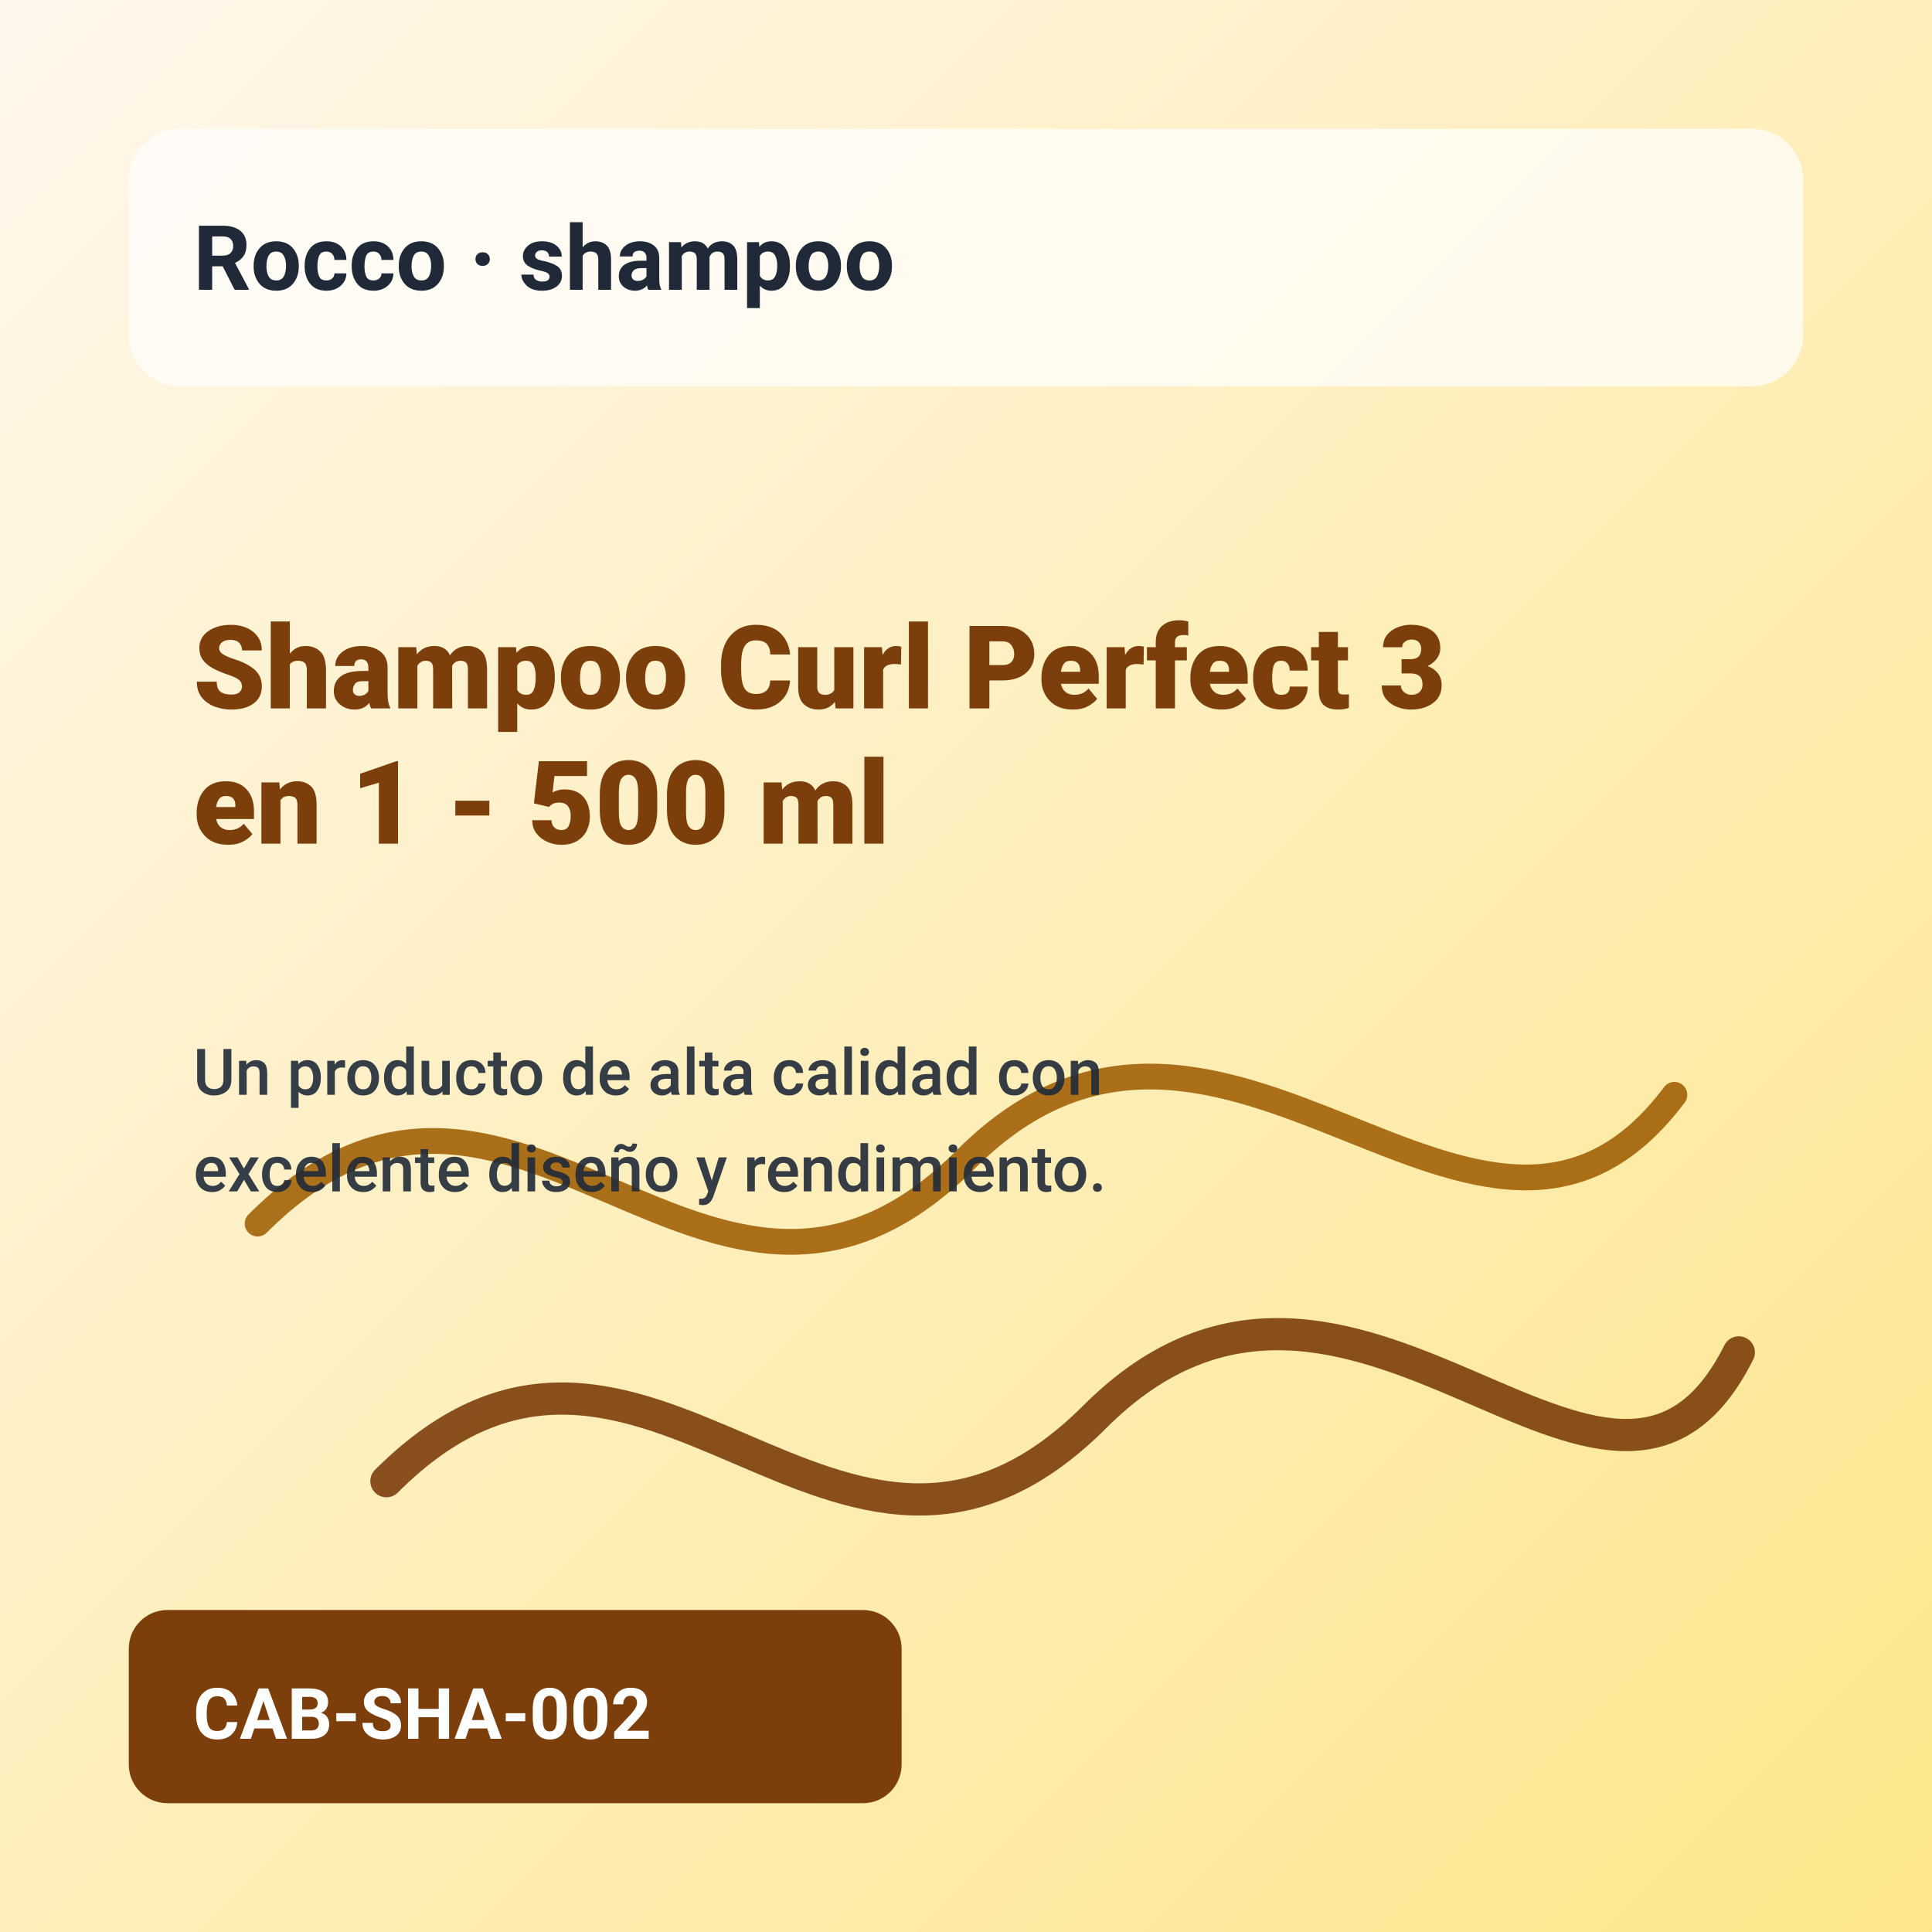
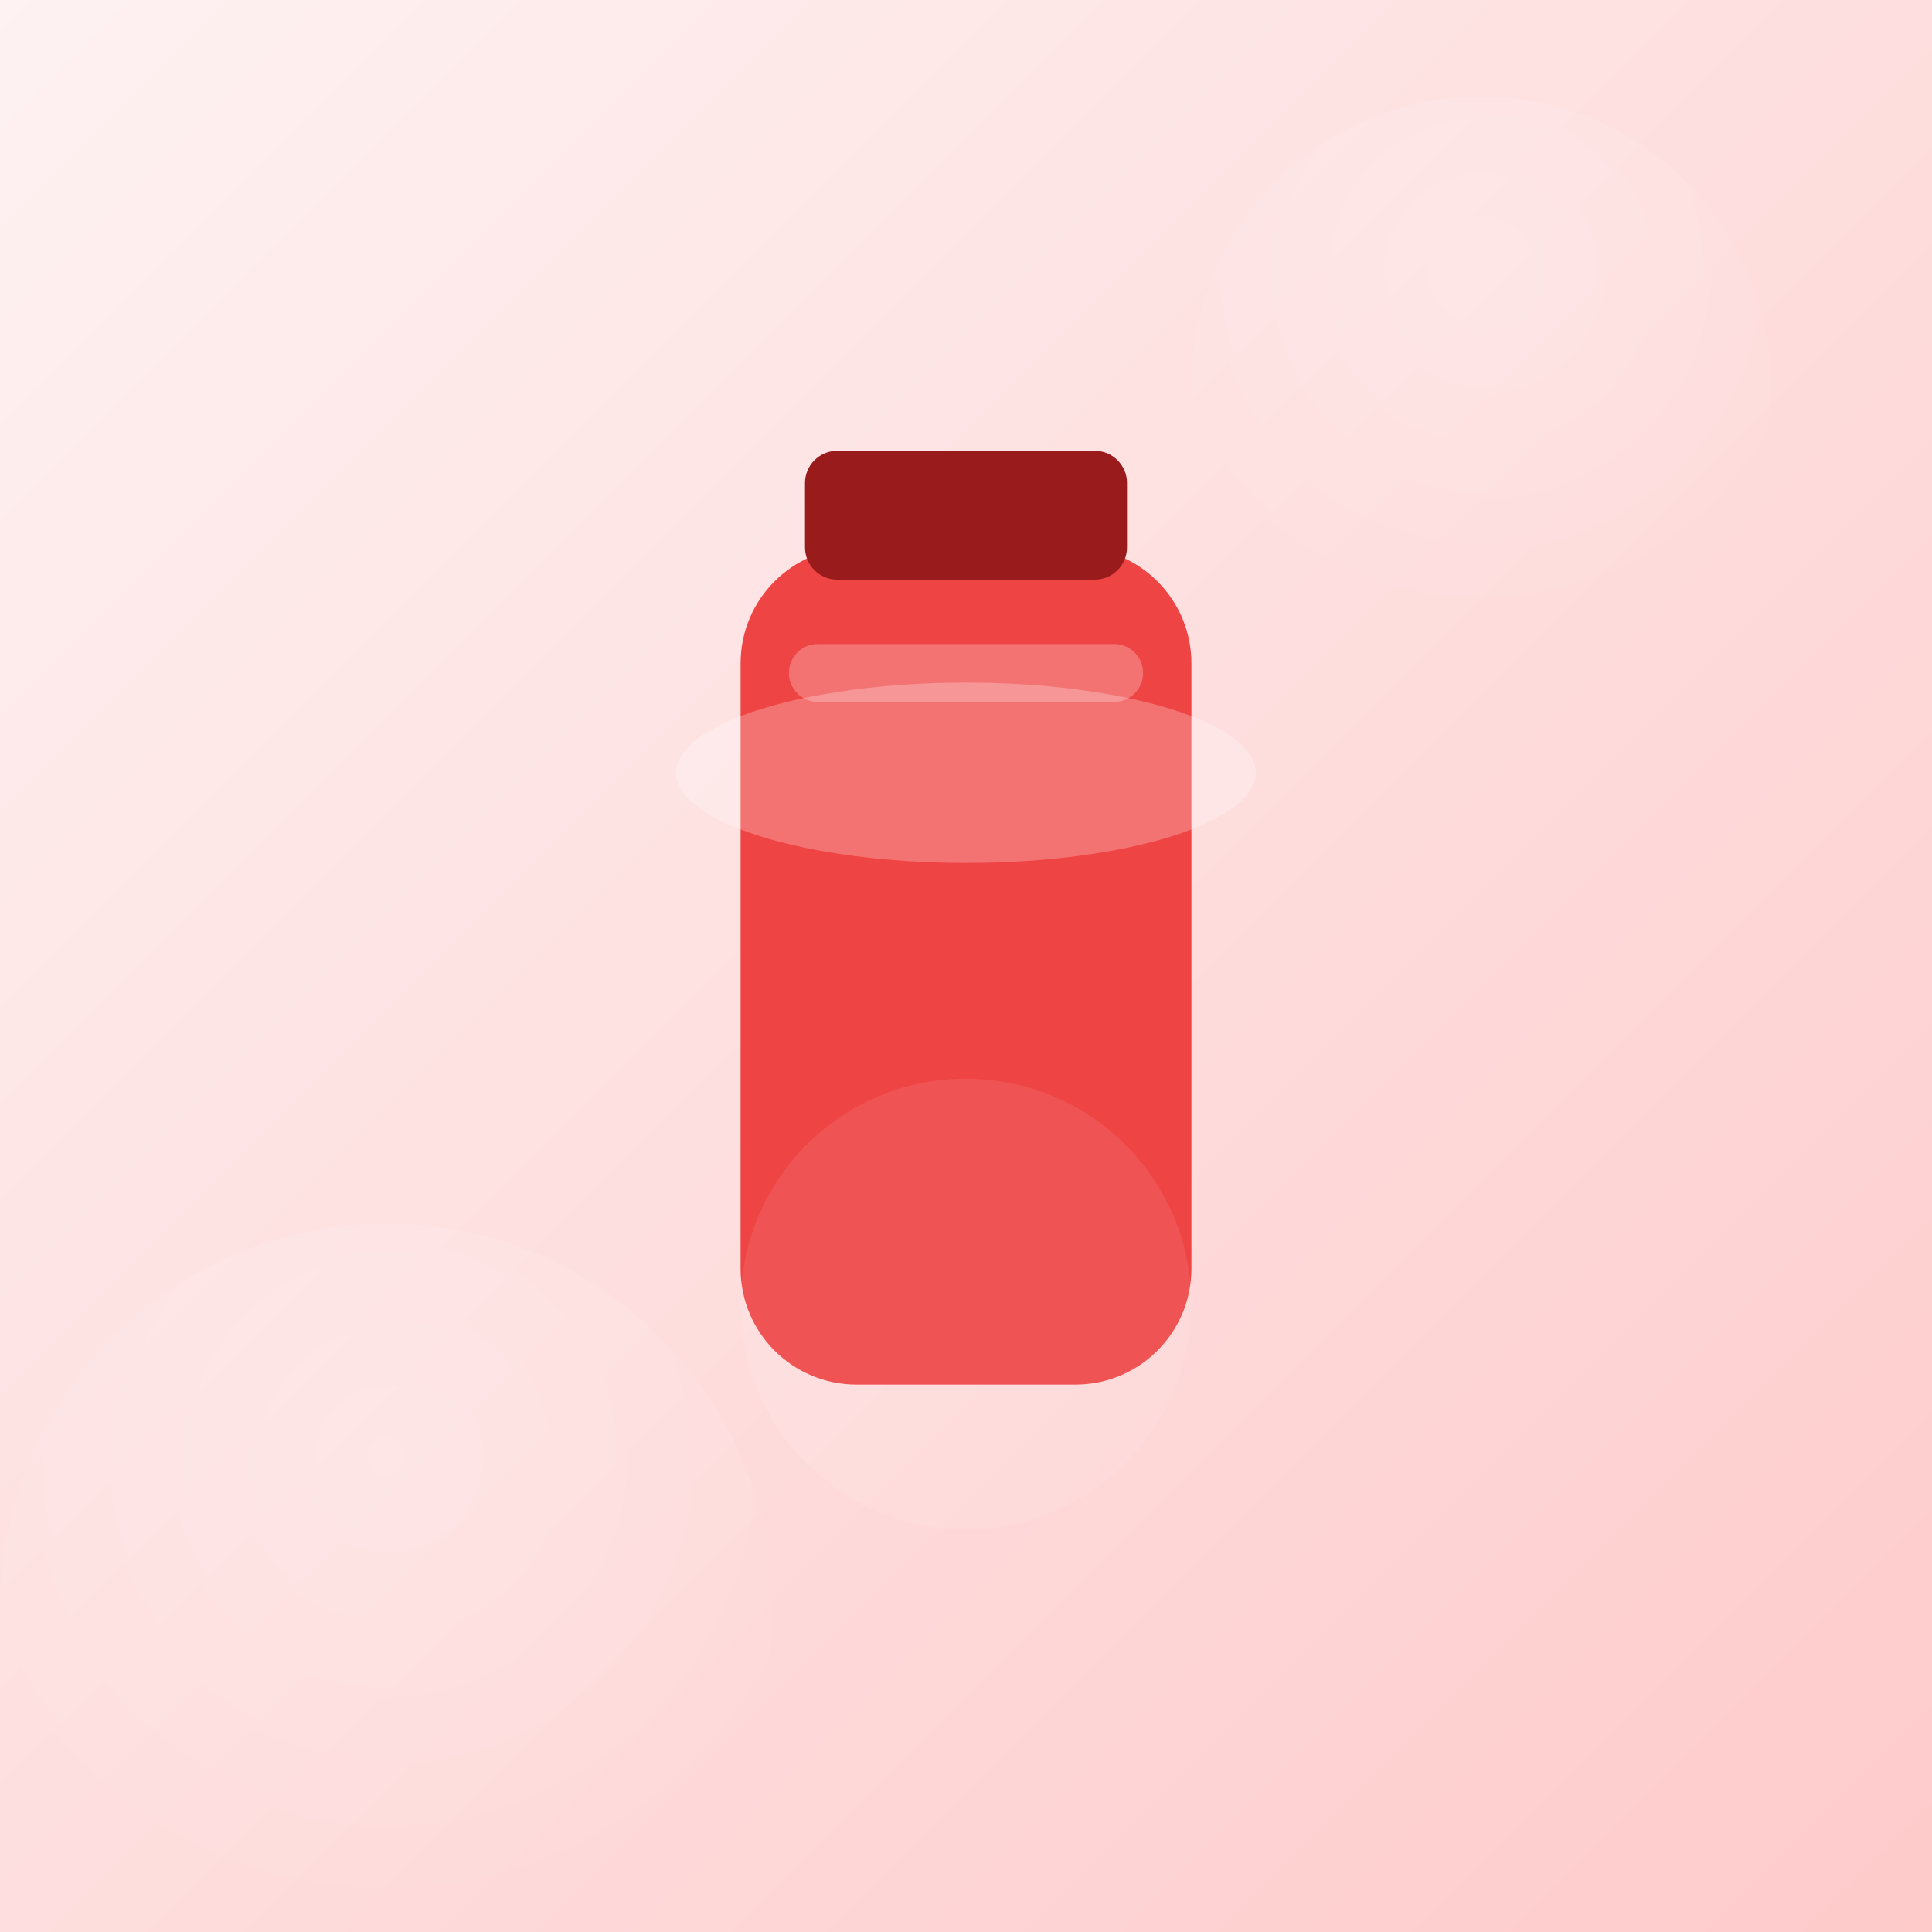
- <svg xmlns="http://www.w3.org/2000/svg" width="600" height="600" viewBox="0 0 600 600" role="img">
+ <svg xmlns="http://www.w3.org/2000/svg" width="600" height="600" viewBox="0 0 600 600" role="img" aria-hidden="true">
  <defs>
    <linearGradient id="bgGrad" x1="0" y1="0" x2="1" y2="1">
-       <stop offset="0%" stop-color="#fff7ed" />
-       <stop offset="100%" stop-color="#fde68a" />
+       <stop offset="0%" stop-color="#fef2f2" />
+       <stop offset="100%" stop-color="#fecaca" />
    </linearGradient>
+     <radialGradient id="halo" cx="50%" cy="30%" r="60%">
+       <stop offset="0%" stop-color="#ffffff" stop-opacity="0.35" />
+       <stop offset="100%" stop-color="#ffffff" stop-opacity="0" />
+     </radialGradient>
  </defs>
  <rect width="600" height="600" fill="url(#bgGrad)" />
-   <g opacity="0.9">
-     <path d="M120 460 C 200 380, 260 520, 340 440 S 500 500, 540 420" stroke="#7c3e0a" stroke-width="10" fill="none" stroke-linecap="round" />
-     <path d="M80 380 C 160 300, 220 440, 300 360 S 460 420, 520 340" stroke="#a16207" stroke-width="8" fill="none" stroke-linecap="round" />
+   <g opacity="0.6">
+     <circle cx="460" cy="120" r="90" fill="url(#halo)" />
+     <circle cx="120" cy="500" r="120" fill="url(#halo)" />
  </g>
  <g>
-     <rect x="40" y="40" width="520" height="80" rx="16" ry="16" fill="white" opacity="0.7" />
-     <text x="60" y="90" font-family="ui-sans-serif, system-ui, -apple-system, Segoe UI, Roboto, Helvetica, Arial" font-size="28" font-weight="700" fill="#1f2937">Rocco · shampoo</text>
-   </g>
-   <g>
-     <text x="60" y="220" font-family="ui-sans-serif, system-ui, -apple-system, Segoe UI, Roboto, Helvetica, Arial" font-size="36" font-weight="800" fill="#7c3e0a">Shampoo Curl Perfect 3</text>
-     <text x="60" y="262" font-family="ui-sans-serif, system-ui, -apple-system, Segoe UI, Roboto, Helvetica, Arial" font-size="36" font-weight="800" fill="#7c3e0a">en 1 - 500 ml</text>
-   </g>
-   <g opacity="0.9">
-     <text x="60" y="340" font-family="ui-sans-serif, system-ui, -apple-system, Segoe UI, Roboto, Helvetica, Arial" font-size="20" font-weight="500" fill="#1f2937">Un producto de alta calidad con</text>
-     <text x="60" y="370" font-family="ui-sans-serif, system-ui, -apple-system, Segoe UI, Roboto, Helvetica, Arial" font-size="20" font-weight="500" fill="#1f2937">excelente diseño y rendimiento.</text>
-     <text x="60" y="400" font-family="ui-sans-serif, system-ui, -apple-system, Segoe UI, Roboto, Helvetica, Arial" font-size="20" font-weight="500" fill="#1f2937" />
-   </g>
-   <g>
-     <rect x="40" y="500" width="240" height="60" rx="12" ry="12" fill="#7c3e0a" />
-     <text x="60" y="540" font-family="ui-sans-serif, system-ui, -apple-system, Segoe UI, Roboto, Helvetica, Arial" font-size="22" font-weight="700" fill="white">CAB-SHA-002</text>
+     <g>
+       <rect x="230" y="170" width="140" height="260" rx="36" ry="36" fill="#ef4444" />
+       <rect x="250" y="140" width="100" height="40" rx="10" ry="10" fill="#991b1b" />
+       <rect x="245" y="200" width="110" height="18" rx="9" ry="9" fill="white" opacity="0.25" />
+       <ellipse cx="300" cy="240" rx="90" ry="28" fill="white" opacity="0.25" />
+       <circle cx="300" cy="405" r="70" fill="white" opacity="0.08" />
+     </g>
  </g>
</svg>
